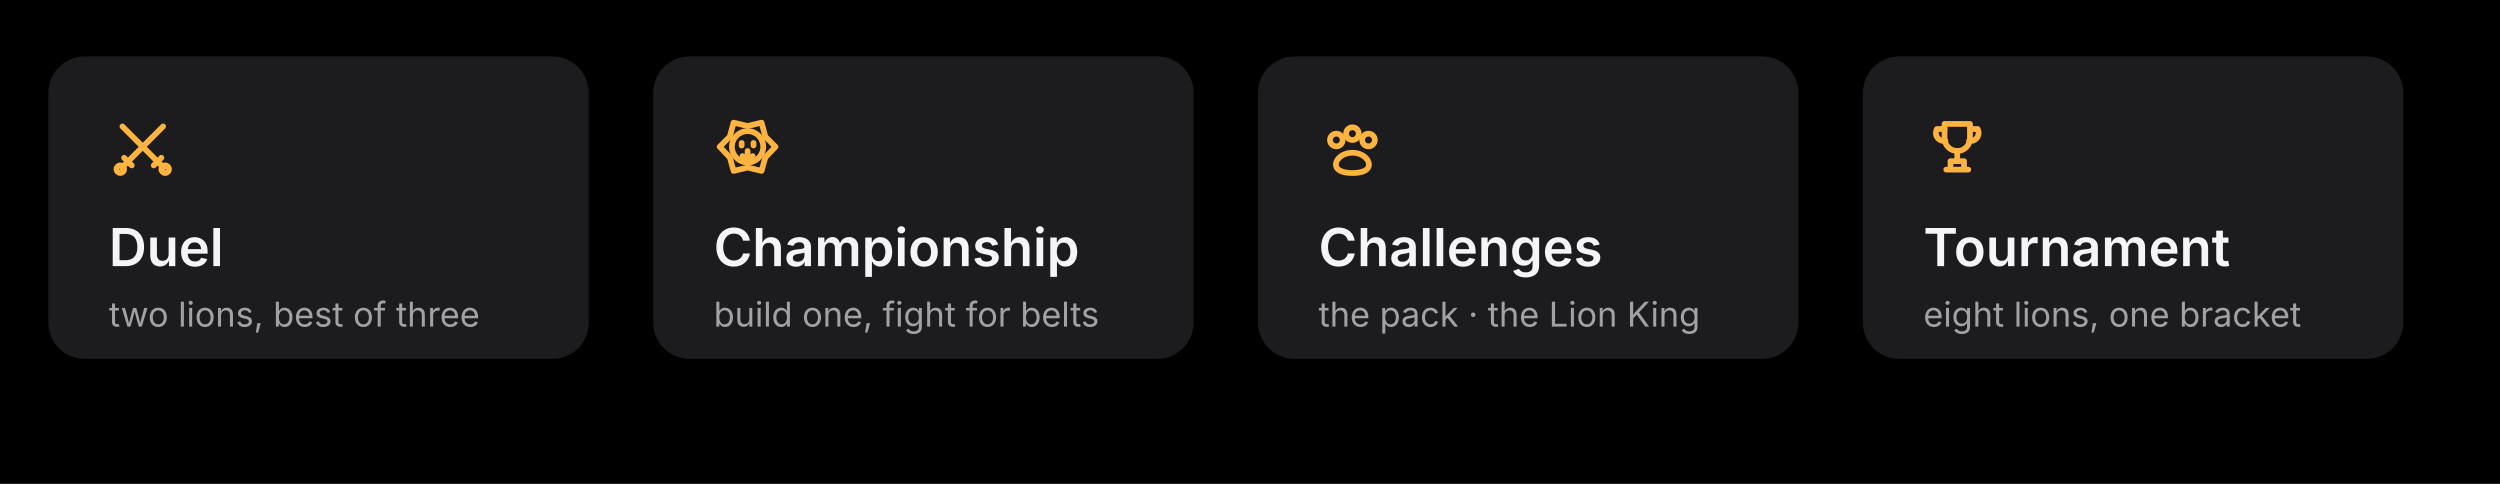
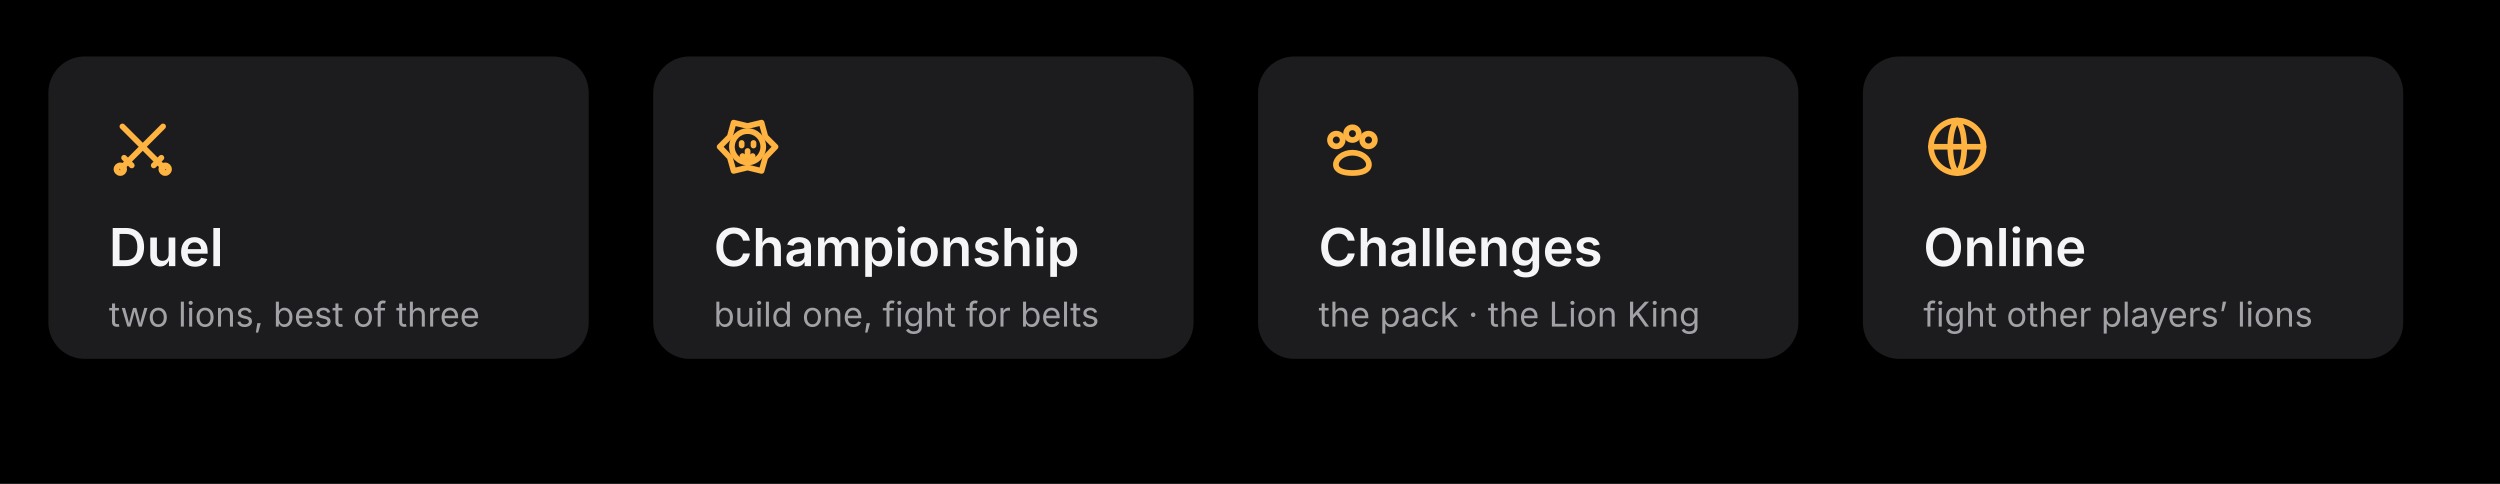
<svg xmlns="http://www.w3.org/2000/svg" viewBox="0 0 1240 240" width="1240" height="240">
  <rect width="1240" height="240" fill="#000" />
  <g transform="translate(40,44)">
    <rect x="-16" y="-16" width="268" height="150" rx="18" fill="#1c1c1e" />
    <g transform="translate(14,12) scale(2.1)" fill="none" stroke="#ffb340" stroke-width="1.35" stroke-linecap="round" stroke-linejoin="round">
      <path d="M3.1 12.9 12.8 3.2M12.9 12.9 3.2 3.2" />
      <path d="M3.6 10.6 5.4 12.4M12.4 10.6 10.6 12.4" />
      <circle cx="2.7" cy="13.3" r=".9" />
      <circle cx="13.3" cy="13.3" r=".9" />
    </g>
    <text x="14" y="88" font-family="-apple-system,Segoe UI,sans-serif" font-size="26" font-weight="600" fill="#f5f5f7">Duel</text>
    <text x="14" y="118" font-family="-apple-system,Segoe UI,sans-serif" font-size="17" fill="#a1a1a6">two lions, best of three</text>
  </g>
  <g transform="translate(340,44)">
    <rect x="-16" y="-16" width="268" height="150" rx="18" fill="#1c1c1e" />
    <g transform="translate(14,12) scale(2.1)" fill="none" stroke="#ffb340" stroke-width="1.35" stroke-linecap="round" stroke-linejoin="round">
      <path d="M14.6 8 12.2 10.5 11.3 13.7 8 12.9 4.7 13.7 3.8 10.5 1.4 8 3.8 5.6 4.7 2.3 8 3.1 11.3 2.3 12.2 5.6Z" />
      <circle cx="8" cy="8" r="3.7" />
      <path d="M6.6 7.1v.6M9.4 7.1v.6M8 9v.7" />
      <path d="M6.8 10.2c.7.6 1.7.6 2.4 0" />
    </g>
    <text x="14" y="88" font-family="-apple-system,Segoe UI,sans-serif" font-size="26" font-weight="600" fill="#f5f5f7">Championship</text>
    <text x="14" y="118" font-family="-apple-system,Segoe UI,sans-serif" font-size="17" fill="#a1a1a6">build one, fight for belts</text>
  </g>
  <g transform="translate(640,44)">
    <rect x="-16" y="-16" width="268" height="150" rx="18" fill="#1c1c1e" />
    <g transform="translate(14,12) scale(2.1)" fill="none" stroke="#ffb340" stroke-width="1.35" stroke-linecap="round" stroke-linejoin="round">
      <circle cx="4.2" cy="6.4" r="1.5" />
      <circle cx="8" cy="4.9" r="1.5" />
      <circle cx="11.8" cy="6.4" r="1.5" />
      <path d="M8 9.4c2.2 0 3.9 1.4 3.9 2.8S10.2 14.2 8 14.2s-3.9-.6-3.9-2S5.8 9.4 8 9.4Z" />
    </g>
    <text x="14" y="88" font-family="-apple-system,Segoe UI,sans-serif" font-size="26" font-weight="600" fill="#f5f5f7">Challenges</text>
    <text x="14" y="118" font-family="-apple-system,Segoe UI,sans-serif" font-size="17" fill="#a1a1a6">the pack · the Lion King</text>
  </g>
  <g transform="translate(940,44)">
    <rect x="-16" y="-16" width="268" height="150" rx="18" fill="#1c1c1e" />
    <g transform="translate(14,12) scale(2.1)" fill="none" stroke="#ffb340" stroke-width="1.35" stroke-linecap="round" stroke-linejoin="round">
-       <path d="M5 2.6h6v3.4a3 3 0 0 1-6 0z" />
-       <path d="M5 3.8H3.2a1.9 1.9 0 0 0 2 2.8M11 3.8h1.8a1.9 1.9 0 0 1-2 2.8M8 9v2.4M5.4 13.4h5.2M6.4 11.4h3.2v2H6.4z" />
+       <circle cx="8" cy="8" r="6.2" />
+       <path d="M1.8 8h12.4M8 1.8c2.2 2 2.2 10.4 0 12.4M8 1.8c-2.2 2-2.2 10.4 0 12.4" />
    </g>
-     <text x="14" y="88" font-family="-apple-system,Segoe UI,sans-serif" font-size="26" font-weight="600" fill="#f5f5f7">Tournament</text>
-     <text x="14" y="118" font-family="-apple-system,Segoe UI,sans-serif" font-size="17" fill="#a1a1a6">eight lions, one bracket</text>
+     <text x="14" y="88" font-family="-apple-system,Segoe UI,sans-serif" font-size="26" font-weight="600" fill="#f5f5f7">Online</text>
+     <text x="14" y="118" font-family="-apple-system,Segoe UI,sans-serif" font-size="17" fill="#a1a1a6">fight other players’ lions</text>
  </g>
</svg>
